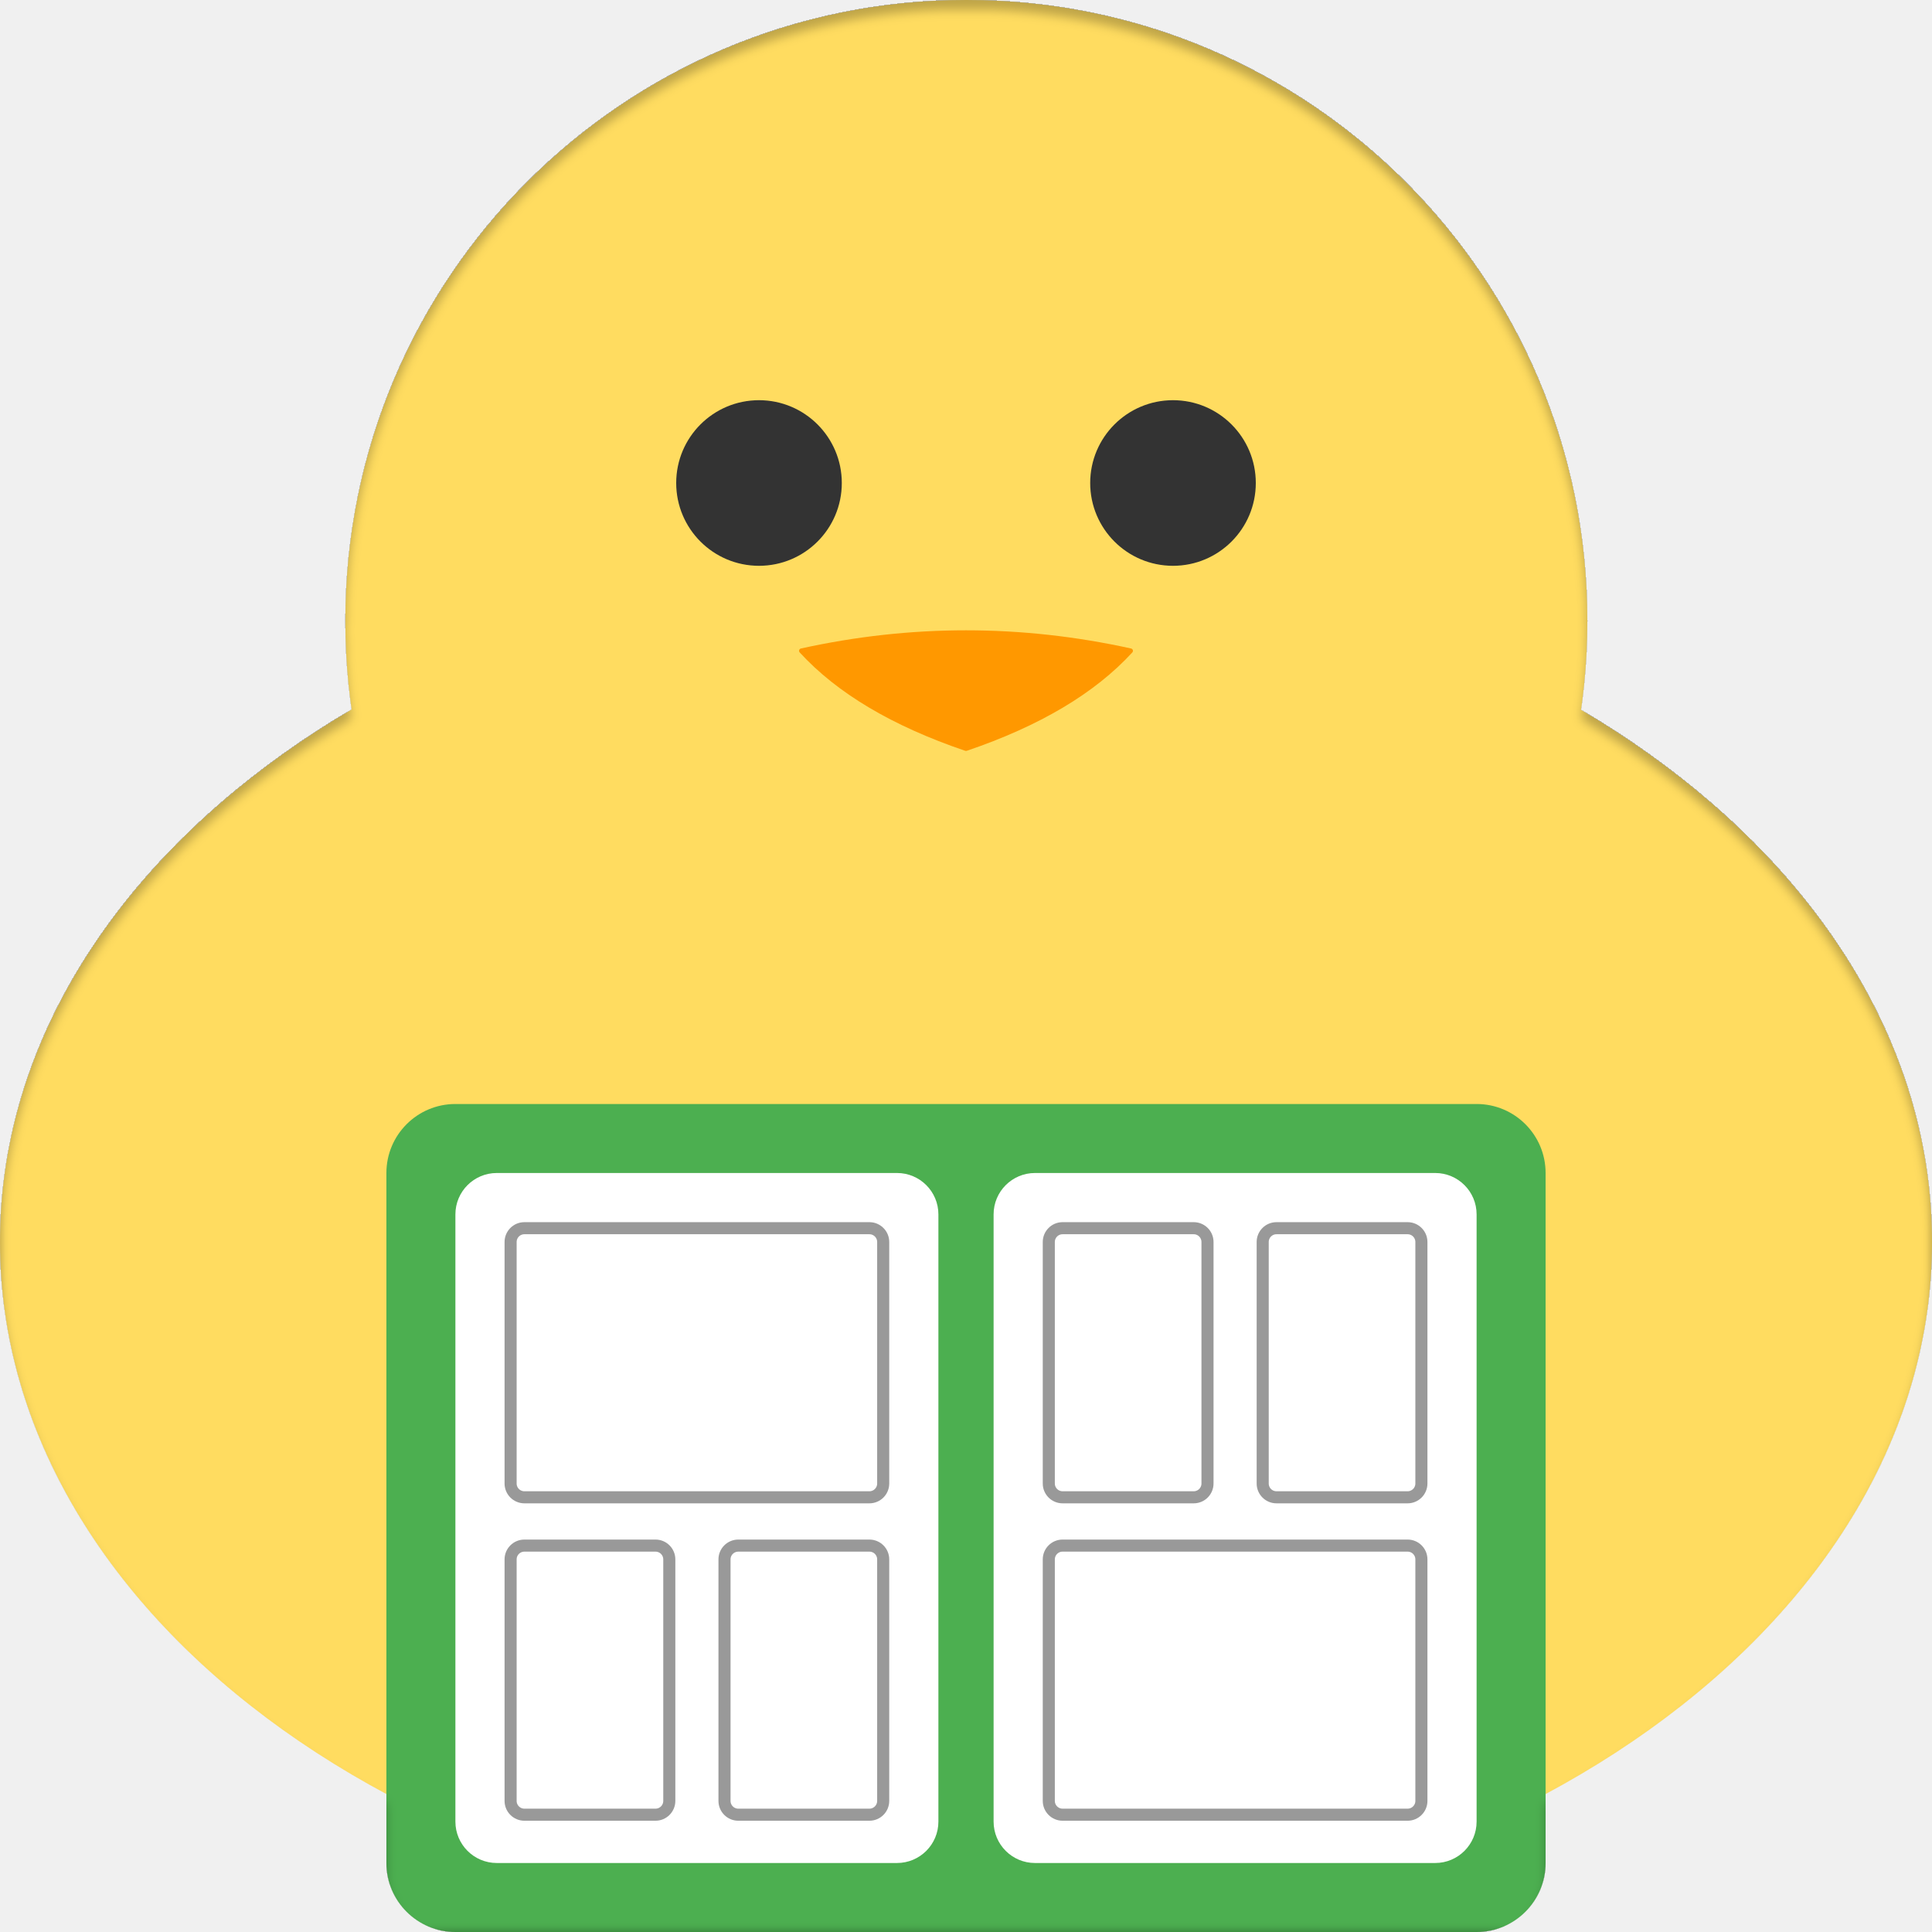
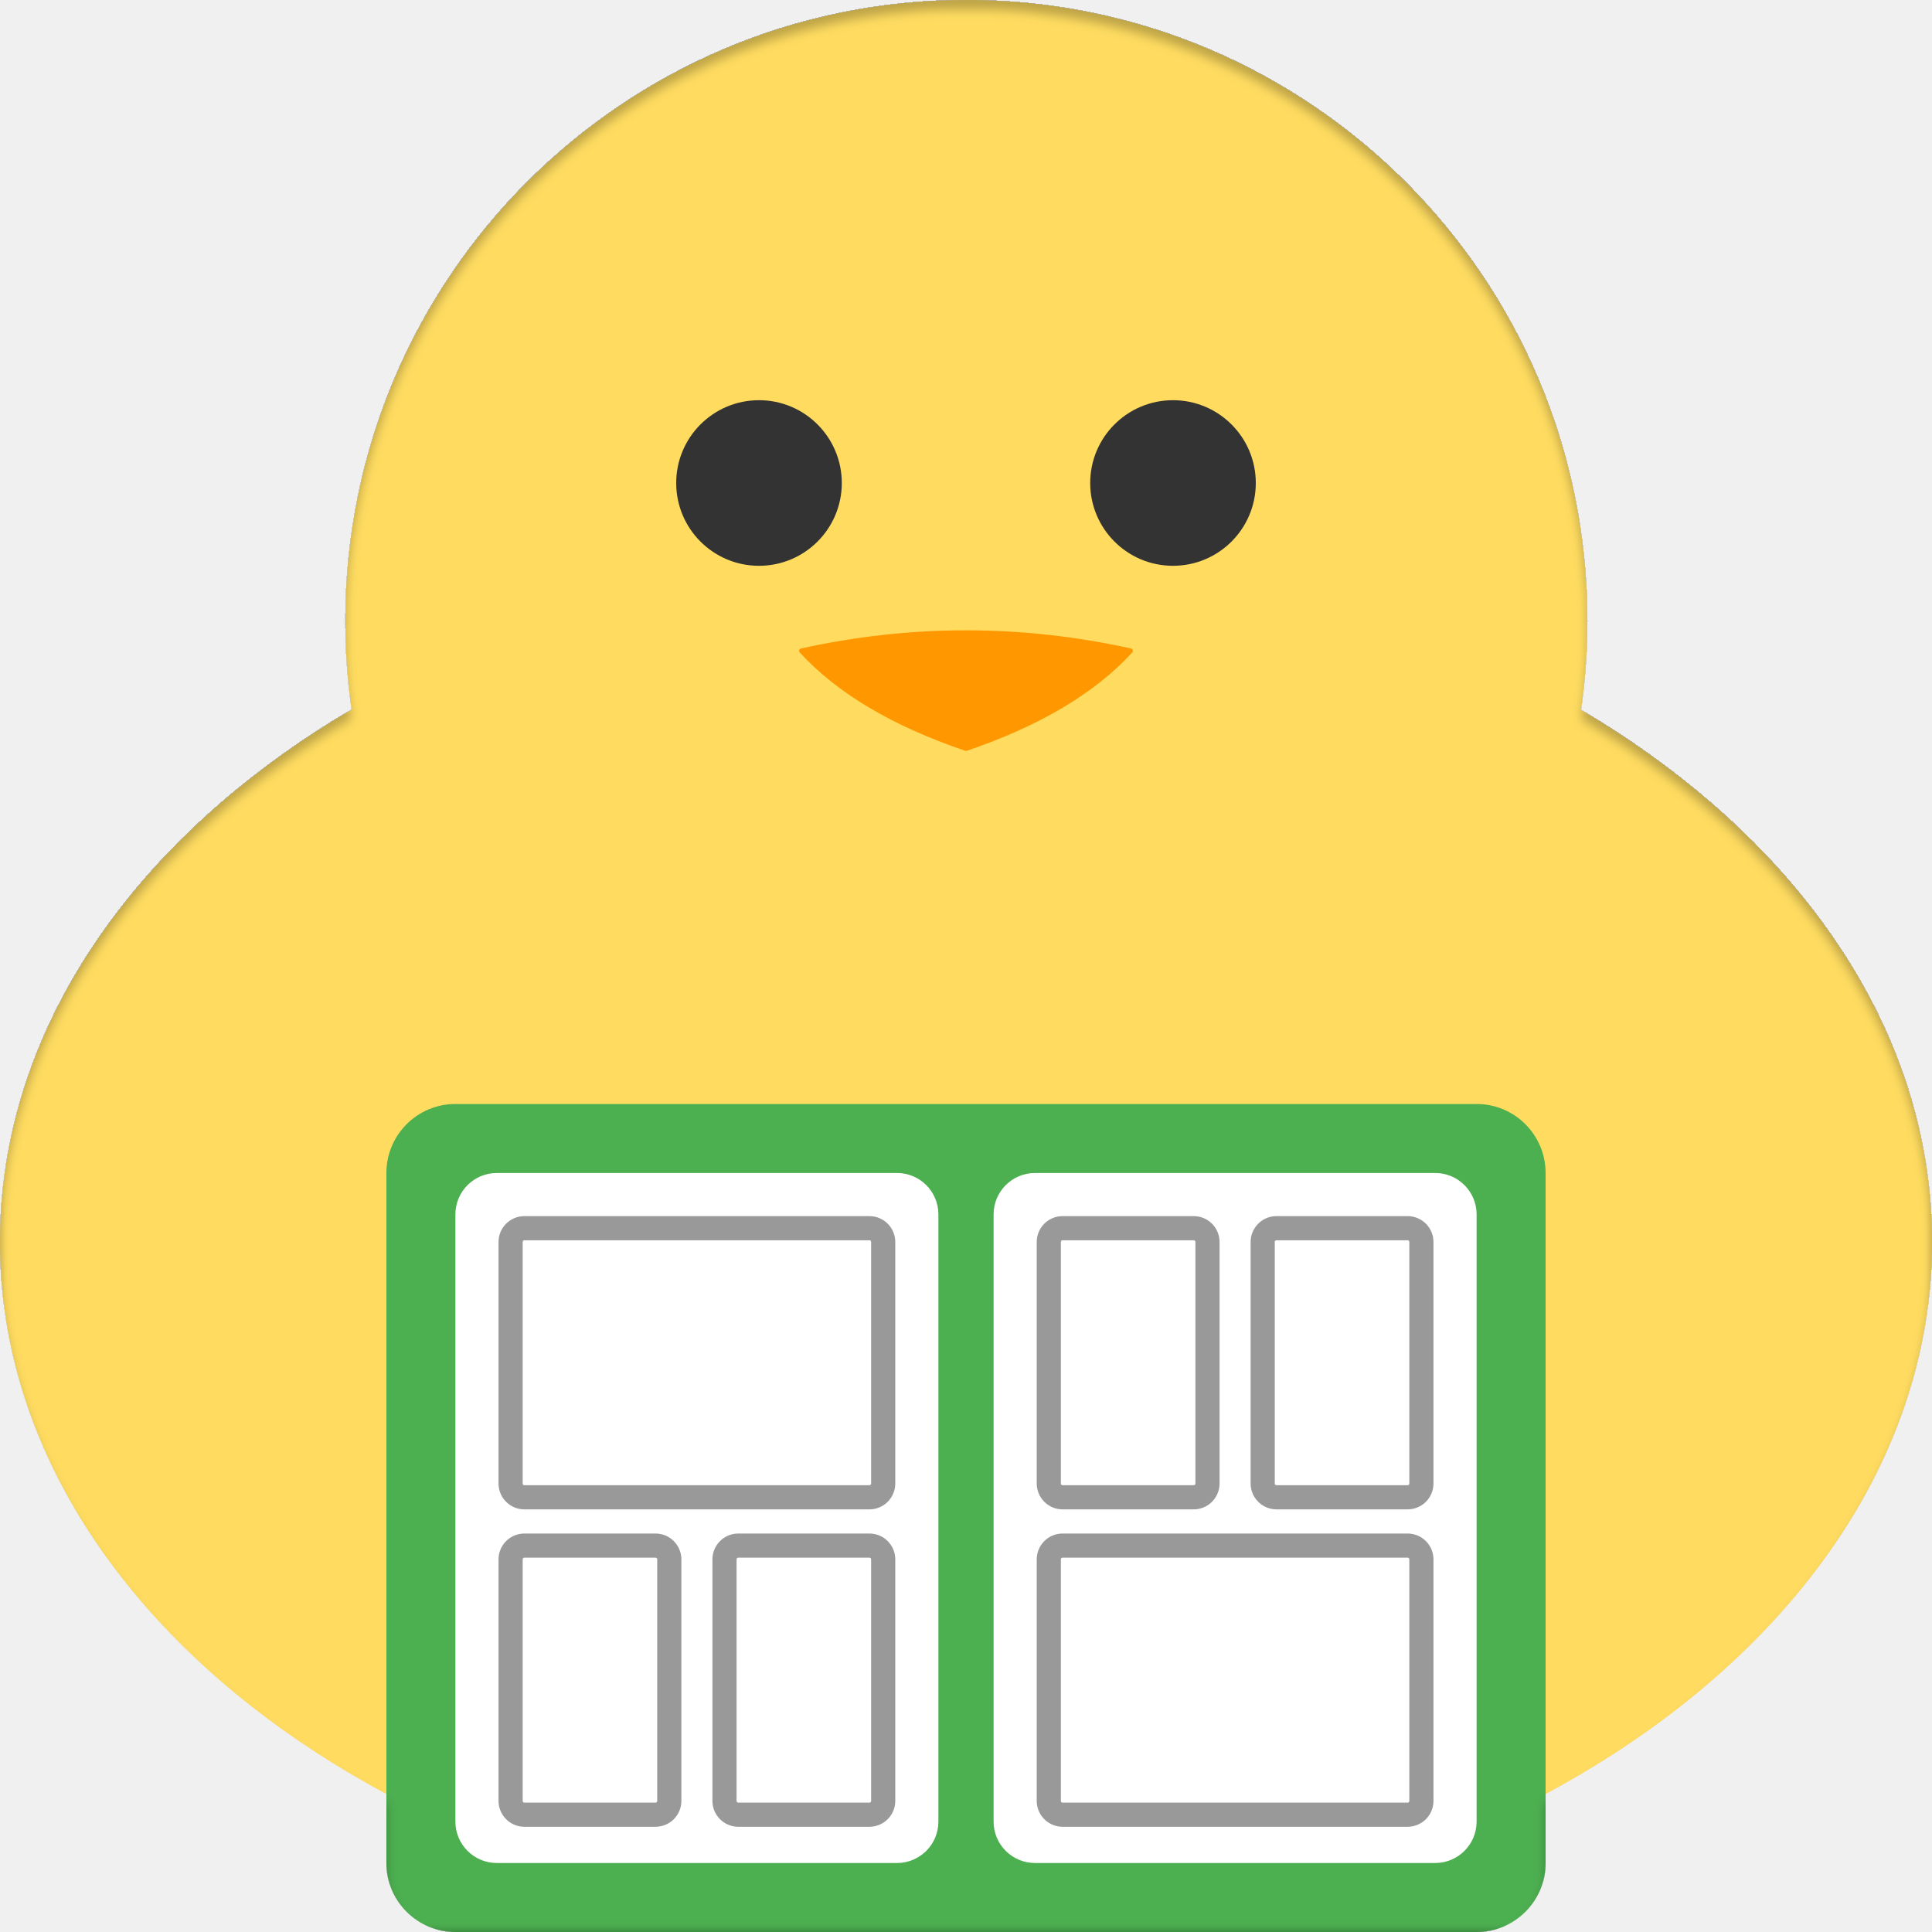
<svg xmlns="http://www.w3.org/2000/svg" width="800" height="800" viewBox="0 0 800 800" fill="none">
  <g filter="url(#filter0_i_618_186)">
    <path d="M400 800C620.914 800 800 672.081 800 514.286C800 356.49 620.914 228.572 400 228.572C179.086 228.572 0 356.49 0 514.286C0 672.081 179.086 800 400 800Z" fill="#FFDC60" />
    <path d="M400.143 514.286C542.159 514.286 657.286 399.159 657.286 257.143C657.286 115.127 542.159 0 400.143 0C258.127 0 143 115.127 143 257.143C143 399.159 258.127 514.286 400.143 514.286Z" fill="#FFDC60" />
    <path d="M314.286 234.286C333.221 234.286 348.571 218.936 348.571 200C348.571 181.065 333.221 165.714 314.286 165.714C295.35 165.714 280 181.065 280 200C280 218.936 295.35 234.286 314.286 234.286Z" fill="#333333" />
    <path d="M485.713 234.286C504.649 234.286 519.999 218.936 519.999 200C519.999 181.065 504.649 165.714 485.713 165.714C466.778 165.714 451.428 181.065 451.428 200C451.428 218.936 466.778 234.286 485.713 234.286Z" fill="#333333" />
    <path d="M611.429 457.143H188.571C172.792 457.143 160 469.935 160 485.714V771.428C160 787.208 172.792 800 188.571 800H611.429C627.208 800 640 787.208 640 771.428V485.714C640 469.935 627.208 457.143 611.429 457.143Z" fill="#4CAF50" />
    <path d="M371.428 485.714H205.714C196.246 485.714 188.571 493.389 188.571 502.857V754.286C188.571 763.754 196.246 771.429 205.714 771.429H371.428C380.896 771.429 388.571 763.754 388.571 754.286V502.857C388.571 493.389 380.896 485.714 371.428 485.714Z" fill="white" />
    <path d="M331.133 270.151C330.618 269.59 330.911 268.69 331.654 268.526C377.218 258.491 422.782 258.491 468.346 268.526C469.089 268.69 469.382 269.59 468.867 270.151C453.376 287.05 430.527 300.63 400.322 310.891C400.114 310.961 399.886 310.961 399.678 310.891C369.473 300.63 346.624 287.05 331.133 270.151Z" fill="#FF9800" />
    <path d="M594.286 485.714H428.572C419.104 485.714 411.429 493.389 411.429 502.857V754.286C411.429 763.754 419.104 771.429 428.572 771.429H594.286C603.754 771.429 611.429 763.754 611.429 754.286V502.857C611.429 493.389 603.754 485.714 594.286 485.714Z" fill="white" />
-     <path d="M360 508.571H217.143C213.987 508.571 211.429 511.13 211.429 514.286V614.286C211.429 617.442 213.987 620 217.143 620H360C363.156 620 365.714 617.442 365.714 614.286V514.286C365.714 511.13 363.156 508.571 360 508.571Z" stroke="#999999" stroke-width="5" />
-     <path d="M271.429 640H217.143C213.987 640 211.429 642.558 211.429 645.714V745.714C211.429 748.87 213.987 751.428 217.143 751.428H271.429C274.585 751.428 277.143 748.87 277.143 745.714V645.714C277.143 642.558 274.585 640 271.429 640Z" stroke="#999999" stroke-width="5" />
-     <path d="M360 640H305.714C302.558 640 300 642.558 300 645.714V745.714C300 748.87 302.558 751.428 305.714 751.428H360C363.156 751.428 365.714 748.87 365.714 745.714V645.714C365.714 642.558 363.156 640 360 640Z" stroke="#999999" stroke-width="5" />
-     <path d="M494.285 508.571H439.999C436.844 508.571 434.285 511.13 434.285 514.285V614.285C434.285 617.441 436.844 620 439.999 620H494.285C497.441 620 499.999 617.441 499.999 614.285V514.285C499.999 511.13 497.441 508.571 494.285 508.571Z" stroke="#999999" stroke-width="5" />
-     <path d="M582.855 508.571H528.57C525.414 508.571 522.855 511.129 522.855 514.285V614.285C522.855 617.441 525.414 619.999 528.57 619.999H582.855C586.011 619.999 588.57 617.441 588.57 614.285V514.285C588.57 511.129 586.011 508.571 582.855 508.571Z" stroke="#999999" stroke-width="5" />
-     <path d="M582.857 639.999H439.999C436.844 639.999 434.285 642.558 434.285 645.714V745.714C434.285 748.869 436.844 751.428 439.999 751.428H582.857C586.012 751.428 588.571 748.869 588.571 745.714V645.714C588.571 642.558 586.012 639.999 582.857 639.999Z" stroke="#999999" stroke-width="5" />
+     <path d="M360 508.571H217.143C213.987 508.571 211.429 511.13 211.429 514.286V614.286C211.429 617.442 213.987 620 217.143 620H360C363.156 620 365.714 617.442 365.714 614.286V514.286C365.714 511.13 363.156 508.571 360 508.571Z" stroke="#999999" stroke-width="10" />
+     <path d="M271.429 640H217.143C213.987 640 211.429 642.558 211.429 645.714V745.714C211.429 748.87 213.987 751.428 217.143 751.428H271.429C274.585 751.428 277.143 748.87 277.143 745.714V645.714C277.143 642.558 274.585 640 271.429 640Z" stroke="#999999" stroke-width="10" />
+     <path d="M360 640H305.714C302.558 640 300 642.558 300 645.714V745.714C300 748.87 302.558 751.428 305.714 751.428H360C363.156 751.428 365.714 748.87 365.714 745.714V645.714C365.714 642.558 363.156 640 360 640Z" stroke="#999999" stroke-width="10" />
+     <path d="M494.285 508.571H439.999C436.844 508.571 434.285 511.13 434.285 514.285V614.285C434.285 617.441 436.844 620 439.999 620H494.285C497.441 620 499.999 617.441 499.999 614.285V514.285C499.999 511.13 497.441 508.571 494.285 508.571Z" stroke="#999999" stroke-width="10" />
+     <path d="M582.855 508.571H528.57C525.414 508.571 522.855 511.129 522.855 514.285V614.285C522.855 617.441 525.414 619.999 528.57 619.999H582.855C586.011 619.999 588.57 617.441 588.57 614.285V514.285C588.57 511.129 586.011 508.571 582.855 508.571Z" stroke="#999999" stroke-width="10" />
+     <path d="M582.857 639.999H439.999C436.844 639.999 434.285 642.558 434.285 645.714V745.714C434.285 748.869 436.844 751.428 439.999 751.428H582.857C586.012 751.428 588.571 748.869 588.571 745.714V645.714C588.571 642.558 586.012 639.999 582.857 639.999Z" stroke="#999999" stroke-width="10" />
    <path d="M400 485.714V771.429" stroke="#4CAF50" stroke-width="2" />
  </g>
  <defs>
    <filter id="filter0_i_618_186" x="0" y="0" width="800" height="804" filterUnits="userSpaceOnUse" color-interpolation-filters="sRGB">
      <feFlood flood-opacity="0" result="BackgroundImageFix" />
      <feBlend mode="normal" in="SourceGraphic" in2="BackgroundImageFix" result="shape" />
      <feColorMatrix in="SourceAlpha" type="matrix" values="0 0 0 0 0 0 0 0 0 0 0 0 0 0 0 0 0 0 127 0" result="hardAlpha" />
      <feOffset dy="4" />
      <feGaussianBlur stdDeviation="2" />
      <feComposite in2="hardAlpha" operator="arithmetic" k2="-1" k3="1" />
      <feColorMatrix type="matrix" values="0 0 0 0 0 0 0 0 0 0 0 0 0 0 0 0 0 0 0.25 0" />
      <feBlend mode="normal" in2="shape" result="effect1_innerShadow_618_186" />
    </filter>
  </defs>
</svg>
